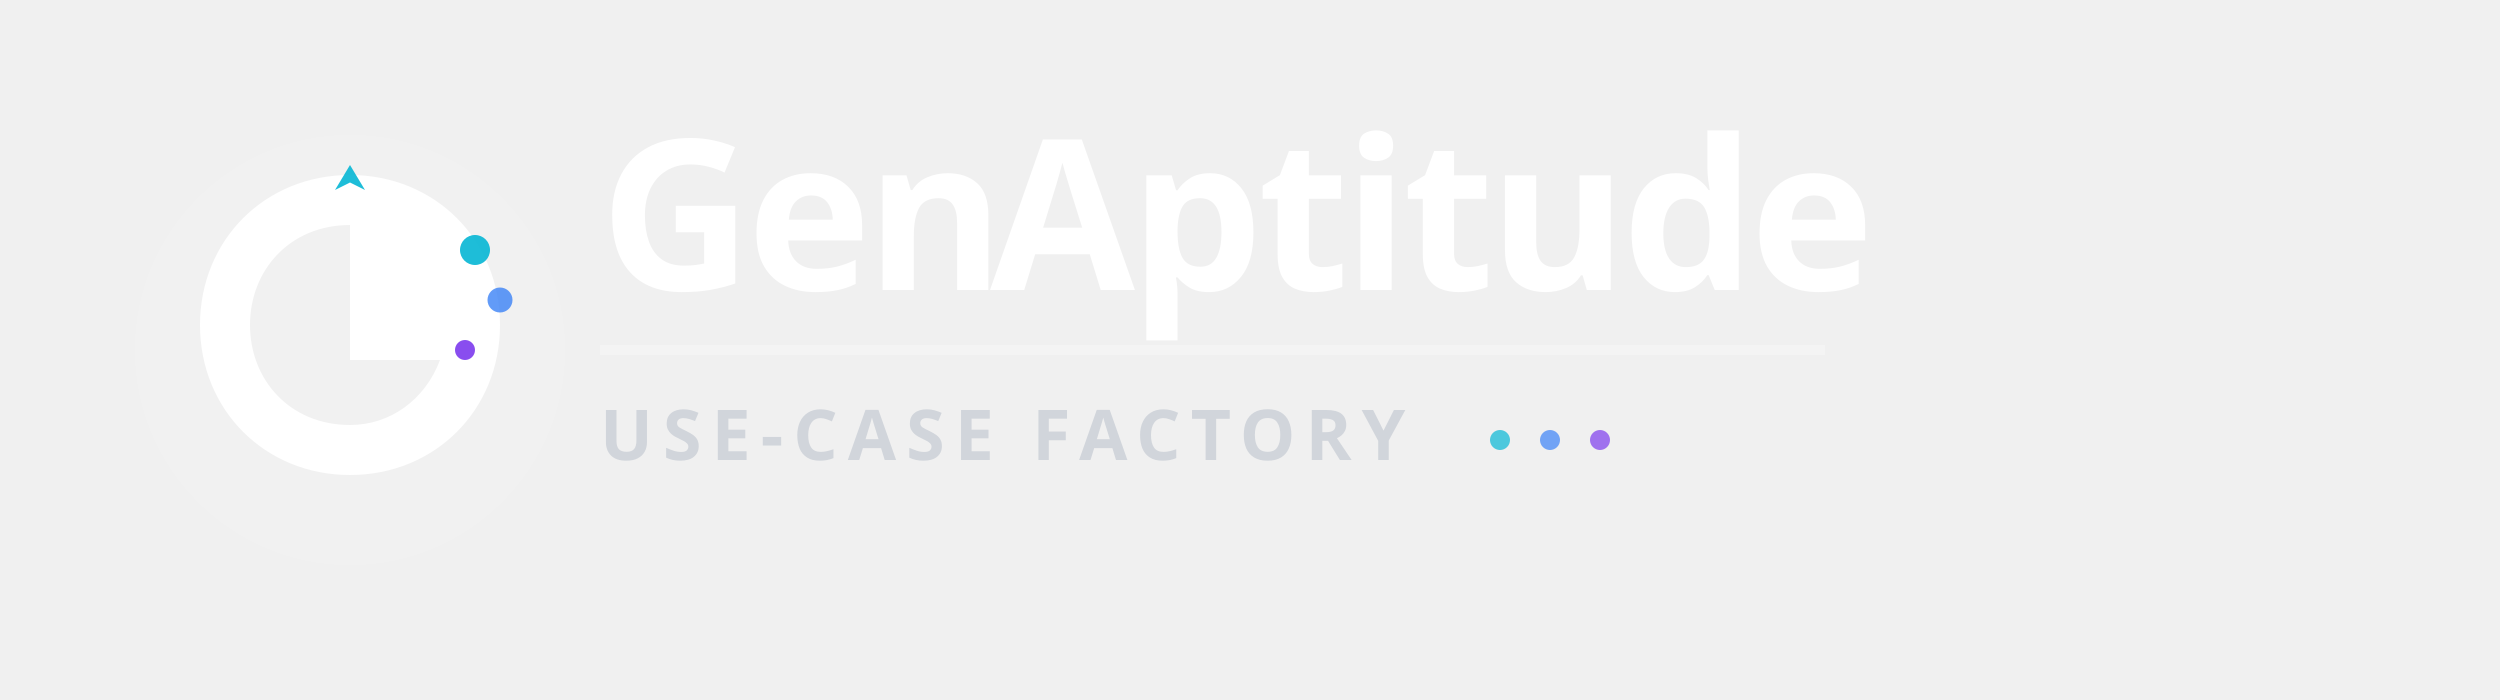
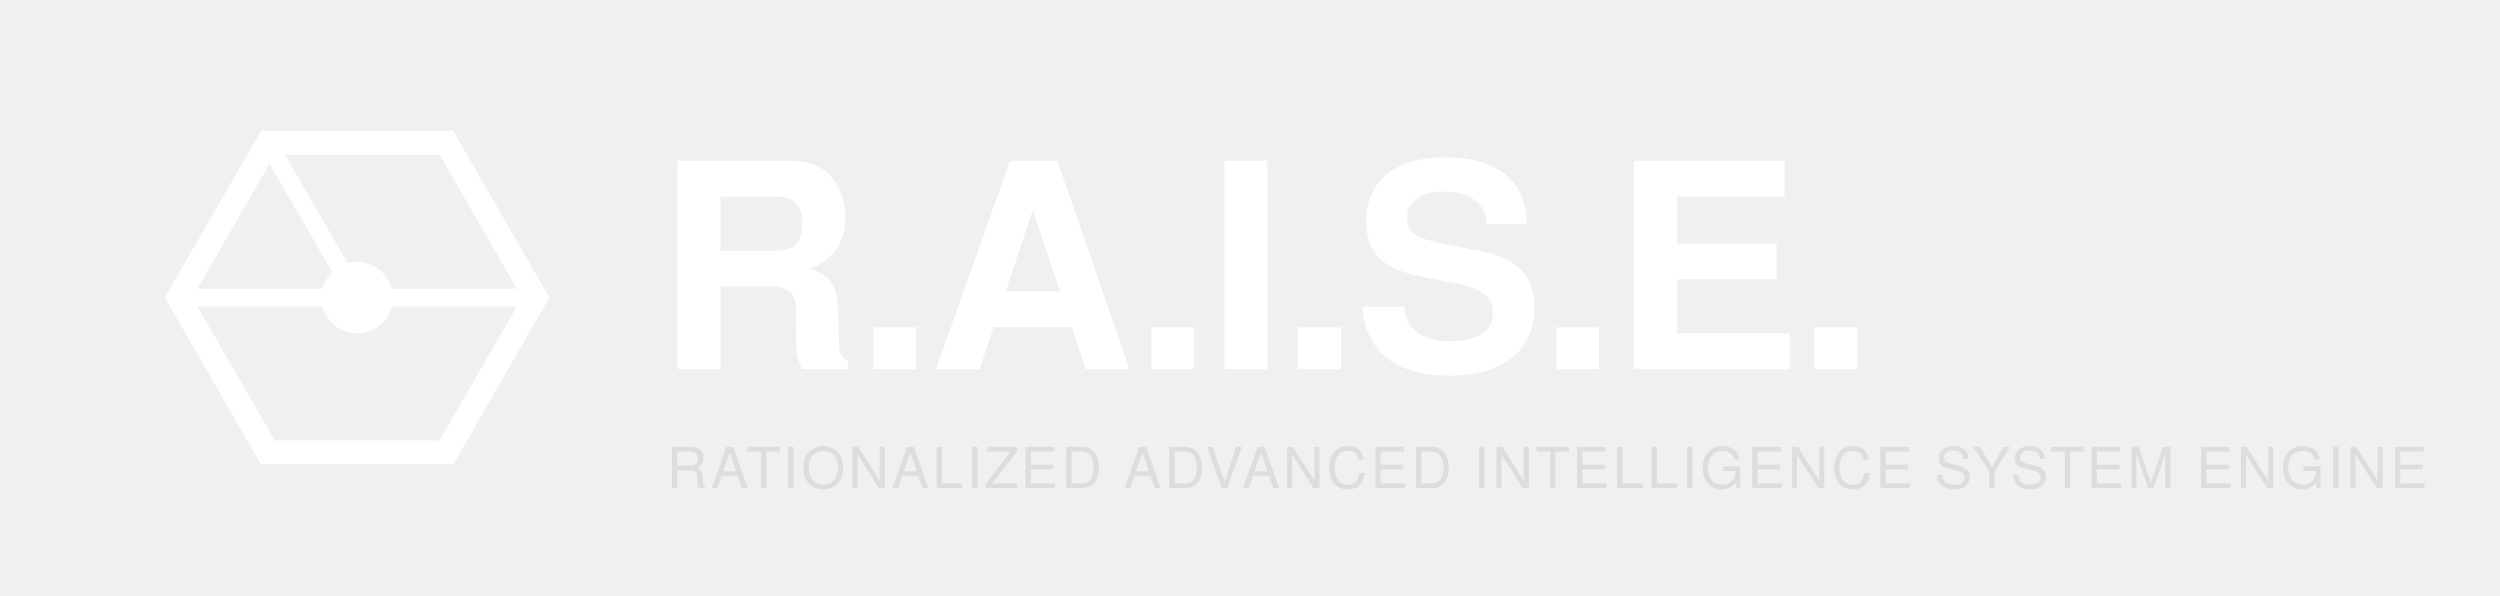
- <svg xmlns="http://www.w3.org/2000/svg" viewBox="0 0 500 140" width="500" height="140">
-   <defs>
-     <linearGradient id="whiteGradient" x1="0%" y1="0%" x2="100%" y2="100%">
-       <stop offset="0%" style="stop-color:#FFFFFF;stop-opacity:1" />
-       <stop offset="100%" style="stop-color:#F9FAFB;stop-opacity:0.9" />
-     </linearGradient>
-   </defs>
-   <g transform="translate(25, 25)">
-     <circle cx="45" cy="45" r="43" fill="#FFFFFF" opacity="0.1" />
-     <path d="M 45 10               C 62 10, 75 23, 75 40              C 75 57, 62 70, 45 70              C 28 70, 15 57, 15 40              C 15 23, 28 10, 45 10              M 45 18              C 32 18, 23 27, 23 40              C 23 53, 32 62, 45 62              C 54 62, 62 56, 65 47              L 45 47              L 45 39              L 73 39              C 73 39, 73 40, 73 41              C 73 56, 61 68, 45 68              C 29 68, 17 56, 17 40              C 17 24, 29 12, 45 12              C 54 12, 62 16, 67 22              L 61 28              C 57 23, 51 20, 45 20              C 33 20, 25 29, 25 40              C 25 51, 33 60, 45 60              C 53 60, 60 55, 63 47              L 45 47              Z" fill="#FFFFFF" />
-     <circle cx="70" cy="25" r="3" fill="#06B6D4" opacity="0.9" />
-     <circle cx="75" cy="35" r="2.5" fill="#3B82F6" opacity="0.8" />
-     <circle cx="68" cy="45" r="2" fill="#7C3AED" opacity="0.9" />
-     <path d="M 45 8 L 48 13 L 45 11.5 L 42 13 Z" fill="#06B6D4" opacity="0.9" />
-   </g>
-   <g transform="translate(120, 0)">
-     <text x="0" y="58" font-family="'Segoe UI', system-ui, -apple-system, sans-serif" font-size="42" font-weight="700" fill="#FFFFFF" letter-spacing="-1">Gen</text>
-     <text x="78" y="58" font-family="'Segoe UI', system-ui, -apple-system, sans-serif" font-size="42" font-weight="700" fill="#FFFFFF" letter-spacing="-1">Aptitude</text>
-     <line x1="0" y1="70" x2="245" y2="70" stroke="#FFFFFF" stroke-width="2" opacity="0.3" />
-     <text x="0" y="92" font-family="'Segoe UI', system-ui, -apple-system, sans-serif" font-size="14" font-weight="600" fill="#D1D5DB" letter-spacing="2">USE-CASE FACTORY</text>
-     <circle cx="180" cy="88" r="2" fill="#06B6D4" opacity="0.7" />
-     <circle cx="190" cy="88" r="2" fill="#3B82F6" opacity="0.7" />
-     <circle cx="200" cy="88" r="2" fill="#7C3AED" opacity="0.7" />
+ <svg xmlns="http://www.w3.org/2000/svg" viewBox="0 0 420 100">
+   <g fill="#FFFFFF">
+     <path d="M30,50 L45,24 L75,24 L90,50 L75,76 L45,76 Z" fill="none" stroke="#FFFFFF" stroke-width="4" />
+     <path d="M60,50 L90,50 M60,50 L30,50 M60,50 L45,24" stroke="#FFFFFF" stroke-width="3" />
+     <circle cx="60" cy="50" r="6" fill="#FFFFFF" />
+     <text x="110" y="62" font-family="Helvetica, Arial, sans-serif" font-weight="bold" font-size="48" letter-spacing="-1">
+       R.A.I.S.E.
+     </text>
+     <text x="112" y="82" font-family="Helvetica, Arial, sans-serif" font-weight="normal" font-size="9.5" letter-spacing="0.5" fill="#DDDDDD">
+       RATIONALIZED ADVANCED INTELLIGENCE SYSTEM ENGINE
+     </text>
  </g>
</svg>
